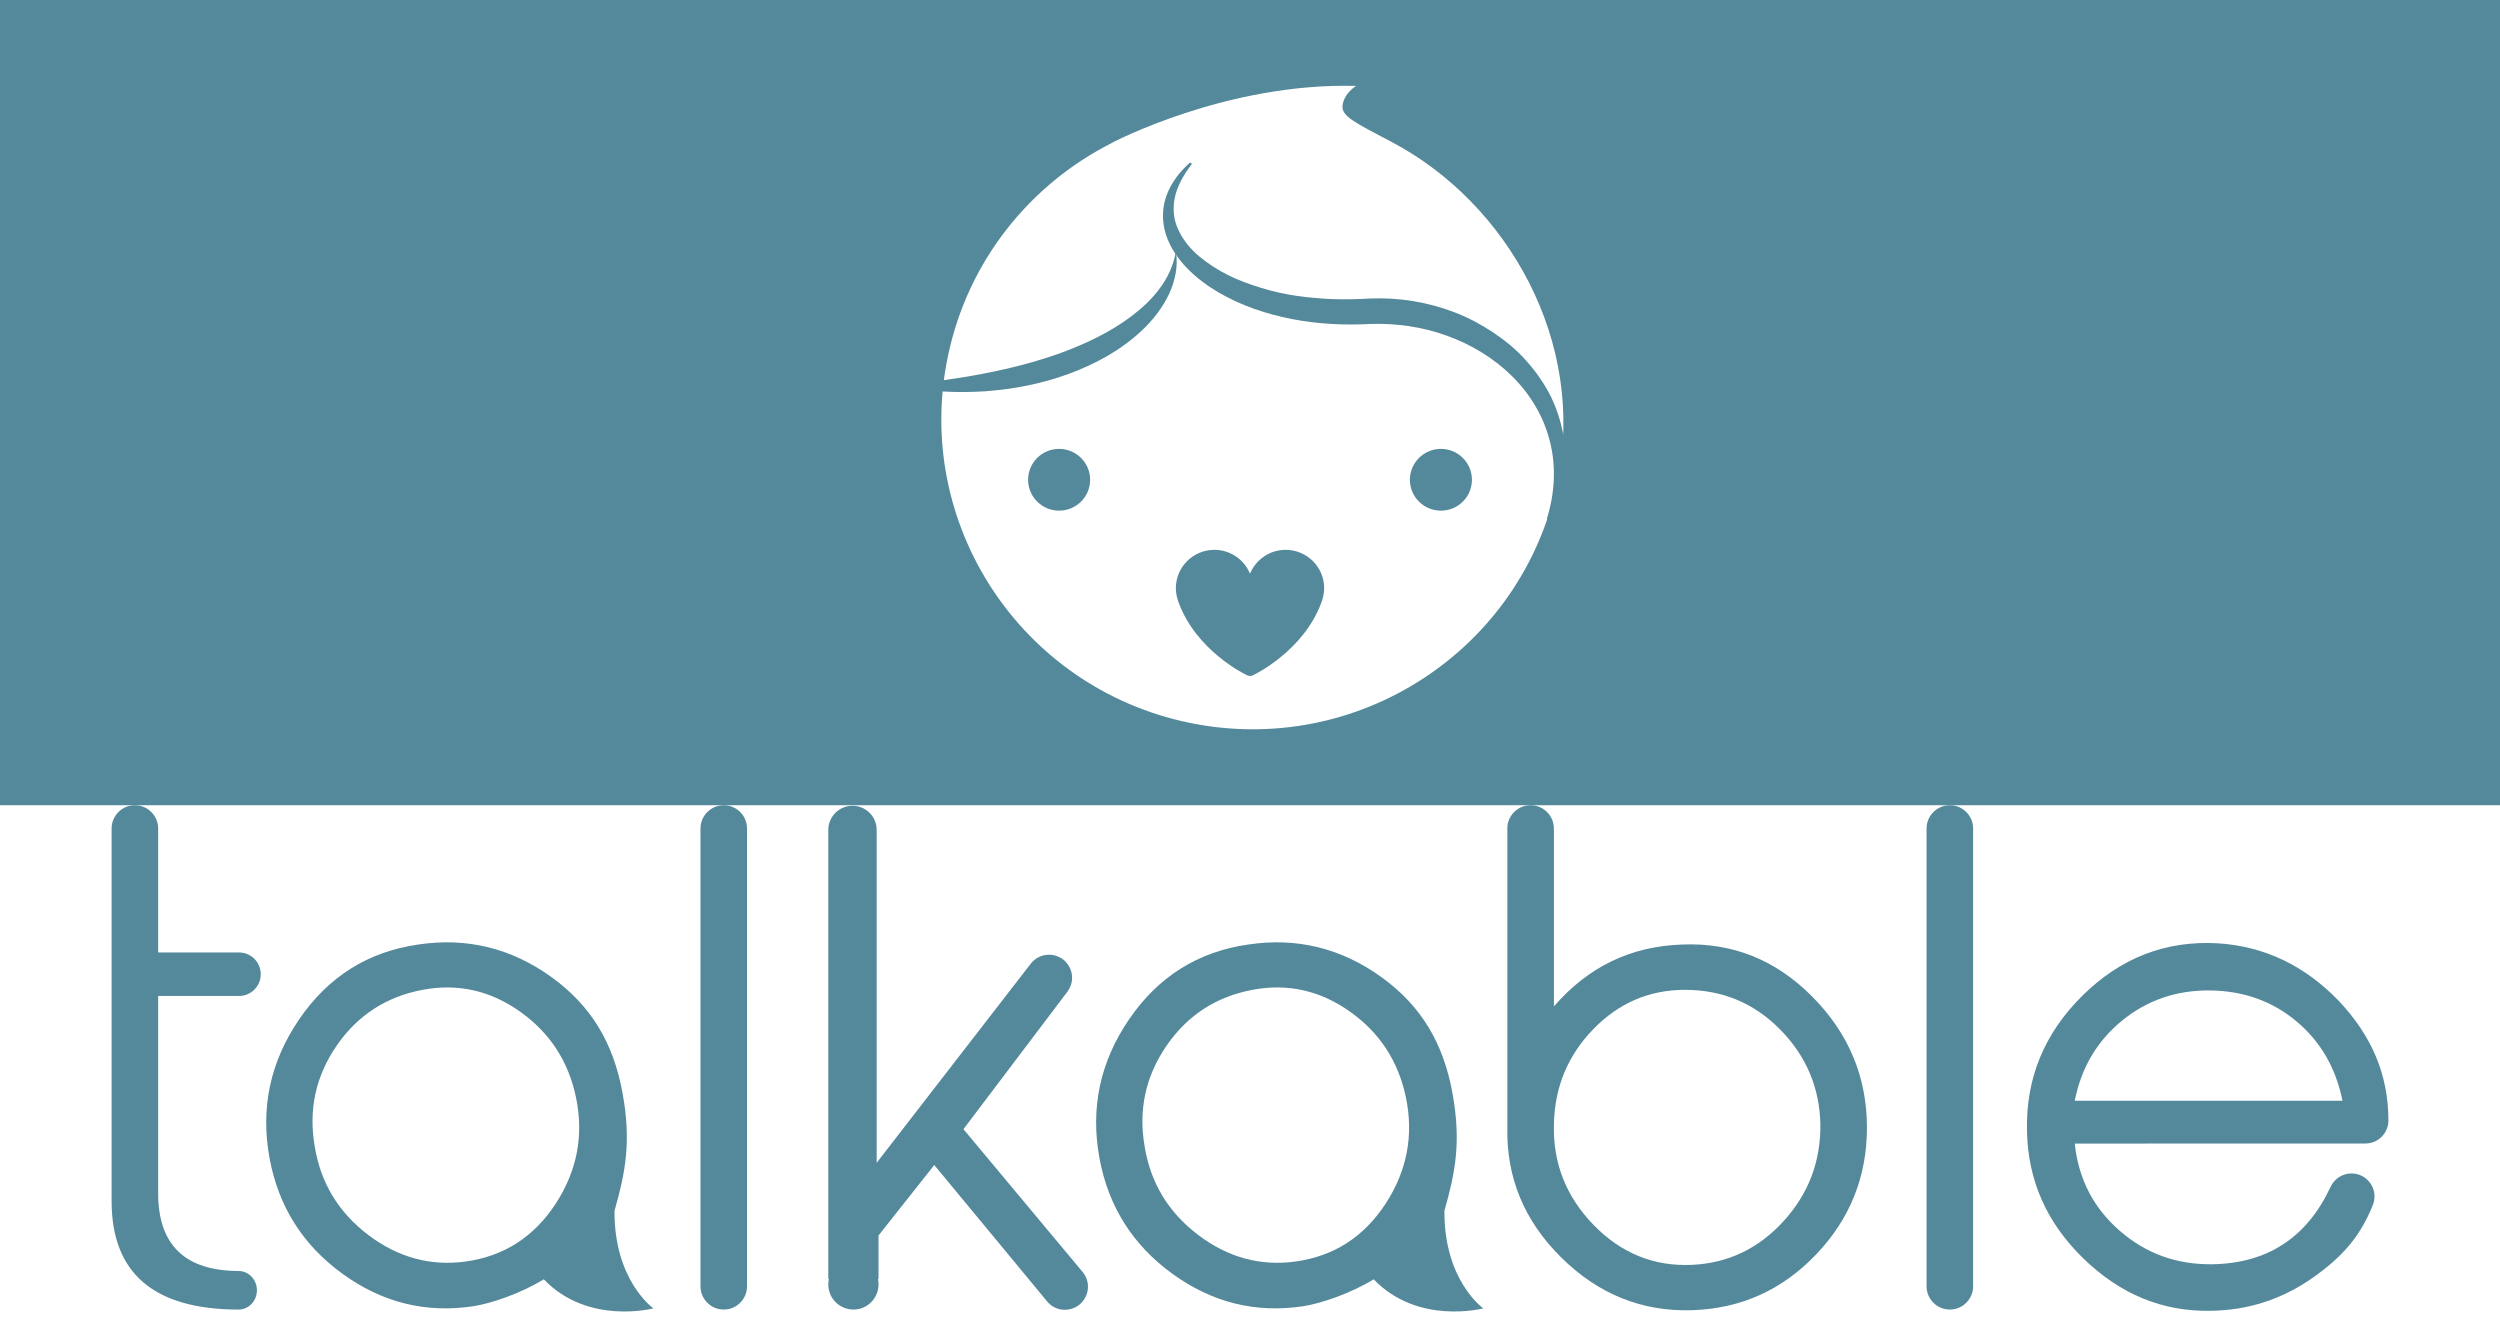
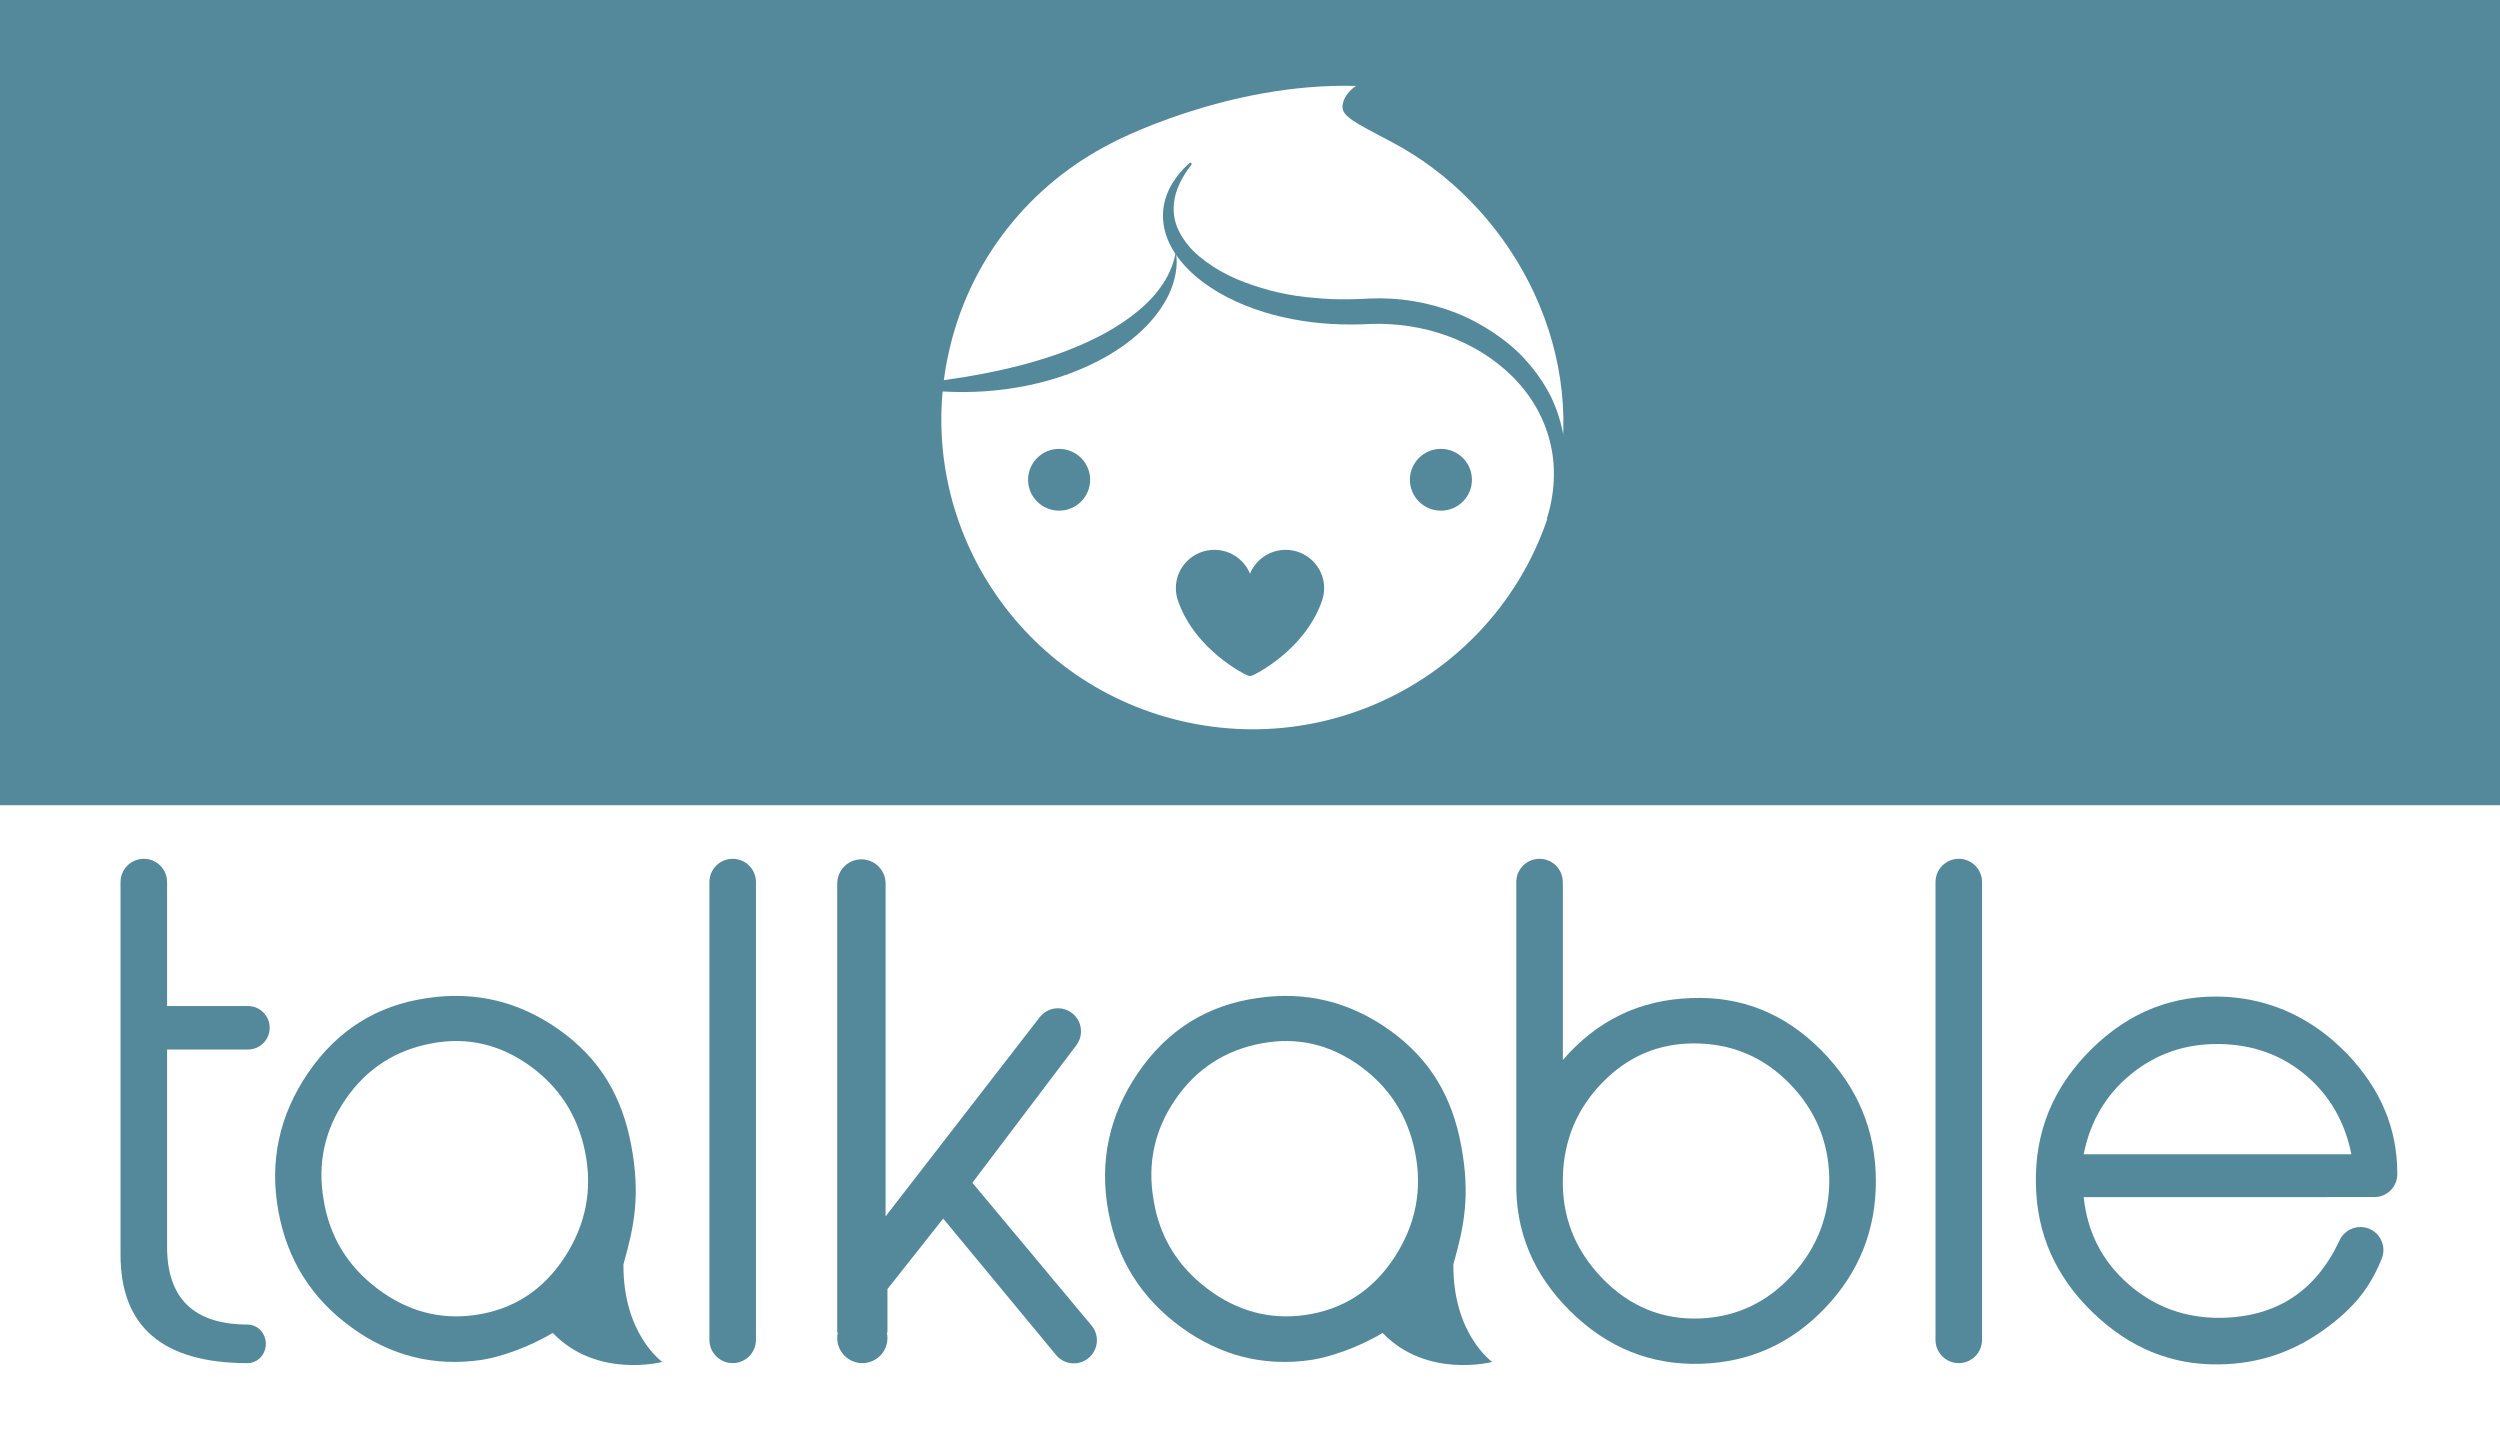
- <svg xmlns="http://www.w3.org/2000/svg" style="isolation:isolate" viewBox="0 0 280 150" width="280" height="150">
-   <g id="Logo Text Blue">
-     <path d=" M 68.827 135.601 C 70.044 131.32 70.73 127.868 69.713 122.356 C 68.697 116.847 66.248 112.66 61.745 109.42 C 57.24 106.183 52.274 104.971 46.843 105.787 C 41.225 106.591 36.786 109.376 33.524 114.139 C 30.264 118.903 29.153 124.095 30.191 129.717 C 31.186 135.115 33.902 139.427 38.345 142.654 C 42.785 145.88 47.665 147.097 52.985 146.302 C 55.004 145.99 58.255 144.894 60.904 143.283 C 65.864 148.462 73.182 146.537 73.182 146.537 C 73.182 146.537 68.761 143.432 68.827 135.601 Z  M 62.208 134.858 C 59.788 138.544 56.442 140.687 52.172 141.289 C 48.217 141.833 44.572 140.838 41.238 138.307 C 37.904 135.776 35.908 132.473 35.25 128.4 C 34.537 124.29 35.357 120.526 37.711 117.108 C 40.063 113.692 43.292 111.605 47.395 110.848 C 51.316 110.125 54.939 110.949 58.267 113.316 C 61.596 115.684 63.678 118.89 64.517 122.93 C 65.397 127.197 64.626 131.173 62.208 134.858 Z " fill="rgb(84,137,155)" />
-     <path d=" M 161.777 135.601 C 162.995 131.32 163.678 127.868 162.662 122.356 C 161.645 116.847 159.199 112.66 154.695 109.42 C 150.19 106.183 145.224 104.971 139.793 105.787 C 134.174 106.591 129.735 109.376 126.474 114.139 C 123.214 118.903 122.103 124.095 123.14 129.717 C 124.137 135.115 126.853 139.427 131.294 142.654 C 135.736 145.88 140.615 147.097 145.934 146.302 C 147.955 145.99 151.206 144.894 153.853 143.283 C 158.814 148.462 166.131 146.537 166.131 146.537 C 166.131 146.537 161.71 143.432 161.777 135.601 Z  M 155.157 134.858 C 152.737 138.544 149.392 140.687 145.123 141.289 C 141.166 141.833 137.521 140.838 134.188 138.307 C 130.854 135.776 128.857 132.473 128.2 128.4 C 127.487 124.29 128.308 120.526 130.661 117.108 C 133.014 113.692 136.242 111.605 140.344 110.848 C 144.266 110.125 147.889 110.949 151.217 113.316 C 154.545 115.684 156.629 118.89 157.466 122.93 C 158.347 127.197 157.577 131.173 155.157 134.858 Z " fill="rgb(84,137,155)" />
-     <path d=" M 26.77 111.548 C 28.115 111.548 29.205 110.457 29.205 109.113 C 29.205 107.767 28.115 106.677 26.77 106.677 L 17.714 106.677 L 17.714 92.793 C 17.714 91.354 16.548 90.186 15.107 90.186 C 13.667 90.186 12.5 91.354 12.5 92.793 L 12.5 134.531 C 12.5 142.612 17.24 146.659 26.721 146.672 C 26.723 146.672 26.724 146.672 26.727 146.672 C 26.728 146.672 26.73 146.672 26.732 146.672 C 26.745 146.672 26.757 146.672 26.77 146.672 L 26.77 146.669 C 27.881 146.644 28.774 145.691 28.774 144.512 C 28.774 143.335 27.881 142.38 26.77 142.354 L 26.77 142.35 C 20.733 142.35 17.714 139.447 17.714 133.639 L 17.714 111.548 L 26.77 111.548 Z " fill="rgb(84,137,155)" />
-     <path d=" M 188.418 105.786 C 182.667 105.969 177.874 108.279 174.04 112.714 L 174.04 92.956 L 174.025 92.956 C 174.027 92.902 174.033 92.847 174.033 92.793 C 174.033 91.353 172.865 90.186 171.426 90.186 C 169.987 90.186 168.819 91.354 168.819 92.793 C 168.819 92.847 168.824 92.901 168.829 92.956 L 168.825 92.956 L 168.825 125.955 L 168.825 126.23 C 168.69 131.855 170.702 136.727 174.863 140.843 C 179.025 144.959 183.92 146.925 189.546 146.743 C 194.988 146.56 199.606 144.478 203.404 140.499 C 207.199 136.521 209.098 131.786 209.098 126.298 C 209.098 120.628 207.054 115.732 202.969 111.617 C 198.882 107.5 194.032 105.557 188.418 105.786 Z  M 199.747 136.784 C 196.945 139.855 193.522 141.482 189.479 141.665 C 185.207 141.849 181.531 140.349 178.452 137.163 C 175.372 133.977 173.904 130.206 174.042 125.852 C 174.133 121.726 175.603 118.197 178.452 115.263 C 181.299 112.33 184.722 110.862 188.721 110.862 C 192.901 110.862 196.45 112.34 199.368 115.296 C 202.285 118.253 203.791 121.795 203.883 125.919 C 203.928 130.092 202.548 133.712 199.747 136.784 Z " fill="rgb(84,137,155)" />
-     <path d=" M 81.06 90.186 C 79.62 90.186 78.455 91.354 78.455 92.793 L 78.455 144.063 C 78.455 145.503 79.621 146.67 81.06 146.67 C 82.5 146.67 83.667 145.502 83.667 144.063 L 83.667 92.793 C 83.667 91.354 82.5 90.186 81.06 90.186 Z " fill="rgb(84,137,155)" />
-     <path d=" M 218.382 90.186 C 216.942 90.186 215.776 91.354 215.776 92.793 L 215.776 144.063 C 215.776 145.503 216.943 146.67 218.382 146.67 C 219.822 146.67 220.989 145.502 220.989 144.063 L 220.989 92.793 C 220.989 91.354 219.822 90.186 218.382 90.186 Z " fill="rgb(84,137,155)" />
-     <path d=" M 267.5 125.499 C 267.5 120.37 265.647 116.031 261.943 112.097 C 258.101 108.117 253.574 105.968 248.359 105.647 C 242.551 105.328 237.507 107.283 233.232 111.513 C 228.954 115.745 226.885 120.787 227.022 126.641 C 227.115 132.174 229.218 136.942 233.335 140.945 C 237.45 144.946 242.185 146.902 247.536 146.811 C 251.789 146.765 255.654 145.506 259.13 143.037 C 262.555 140.603 264.389 138.33 265.726 135.041 C 265.737 135.016 265.746 134.99 265.757 134.963 C 265.766 134.942 265.776 134.92 265.785 134.898 L 265.781 134.897 C 265.884 134.619 265.943 134.317 265.943 134.004 C 265.943 132.581 264.79 131.427 263.366 131.427 C 262.29 131.427 261.369 132.086 260.984 133.021 L 260.981 133.02 C 258.328 138.646 253.916 141.506 247.74 141.597 C 243.762 141.643 240.308 140.384 237.382 137.823 C 234.454 135.263 232.785 132.016 232.373 128.081 L 264.921 128.074 C 266.347 128.075 267.5 126.922 267.5 125.499 Z  M 232.374 123.279 C 233.105 119.575 234.879 116.581 237.692 114.293 C 240.504 112.007 243.785 110.886 247.537 110.931 C 251.285 110.977 254.51 112.132 257.21 114.395 C 259.909 116.659 261.623 119.621 262.356 123.279 L 232.374 123.279 Z " fill="rgb(84,137,155)" />
-     <path d=" M 121.292 142.505 L 121.27 142.479 C 121.261 142.468 121.253 142.459 121.245 142.448 L 107.906 126.468 L 119.564 111.05 L 119.563 111.049 C 119.883 110.62 120.073 110.088 120.073 109.511 C 120.073 108.083 118.917 106.927 117.489 106.927 C 116.666 106.927 115.934 107.315 115.46 107.915 L 115.459 107.914 L 98.188 130.231 L 98.188 92.956 C 98.188 91.459 96.975 90.246 95.479 90.246 C 93.982 90.246 92.769 91.459 92.769 92.956 L 92.769 143.242 L 92.839 143.242 C 92.795 143.44 92.769 143.646 92.769 143.858 C 92.769 145.41 94.029 146.67 95.582 146.67 C 97.135 146.67 98.395 145.41 98.395 143.858 C 98.395 143.646 98.37 143.44 98.326 143.242 L 98.395 143.242 L 98.395 138.372 L 104.638 130.482 L 117.182 145.643 C 117.24 145.722 117.301 145.797 117.369 145.868 L 117.395 145.9 L 117.397 145.898 C 117.867 146.391 118.529 146.698 119.263 146.698 C 120.693 146.698 121.852 145.539 121.852 144.111 C 121.852 143.503 121.641 142.946 121.291 142.506 L 121.292 142.505 Z " fill="rgb(84,137,155)" />
-   </g>
-   <rect x="0" y="0" width="280" height="90.186" transform="matrix(1,0,0,1,0,0)" fill="rgb(84,137,155)" />
-   <g id="Talkable Icon">
-     <path d=" M 97 70.696 C 97 80.907 105.312 89.186 115.566 89.186 L 164.436 89.186 C 174.69 89.186 183 80.907 183 70.696 L 183 21.885 C 183.001 11.672 174.69 3.394 164.437 3.394 L 115.566 3.394 C 105.312 3.394 97 11.672 97 21.885 L 97 70.696 Z " fill="rgb(84,137,155)" />
-     <path d=" M 155.891 15.916 C 151.752 13.736 150.25 13.022 150.363 11.855 C 150.501 10.442 151.885 9.623 151.885 9.623 C 137.295 9.226 124.515 16.009 124.515 16.009 C 124.515 16.009 124.525 16.009 124.526 16.01 C 115.42 20.617 108.413 29.144 106.169 39.882 C 102.24 58.649 114.334 77.035 133.18 80.945 C 152.024 84.855 170.486 72.812 174.412 54.043 C 177.711 38.279 168.828 22.732 155.891 15.916 Z  M 118.62 57.194 C 116.702 57.194 115.146 55.644 115.146 53.736 C 115.146 51.824 116.702 50.275 118.62 50.275 C 120.539 50.275 122.095 51.824 122.095 53.736 C 122.095 55.644 120.539 57.194 118.62 57.194 Z  M 148.023 67.401 C 146.051 72.894 140.484 75.55 140.484 75.55 C 140.484 75.55 140.216 75.711 140.012 75.711 L 139.989 75.711 C 139.787 75.711 139.517 75.55 139.517 75.55 C 139.517 75.55 133.949 72.895 131.978 67.401 C 131.807 66.923 131.695 66.416 131.695 65.879 C 131.695 63.506 133.627 61.582 136.008 61.582 C 137.812 61.582 139.357 62.686 140 64.253 C 140.645 62.687 142.189 61.582 143.992 61.582 C 146.375 61.582 148.307 63.506 148.307 65.879 C 148.307 66.416 148.195 66.923 148.023 67.401 Z  M 161.382 57.194 C 159.463 57.194 157.908 55.644 157.908 53.736 C 157.908 51.824 159.463 50.275 161.382 50.275 C 163.3 50.275 164.856 51.824 164.856 53.736 C 164.856 55.644 163.301 57.194 161.382 57.194 Z " fill="rgb(255,255,255)" />
-     <g id="null">
-       <path d=" M 133.416 18.47 C 132.523 19.63 131.829 20.896 131.568 22.182 C 131.318 23.469 131.467 24.72 132.008 25.816 C 132.534 26.914 133.333 27.897 134.314 28.717 C 135.3 29.53 136.397 30.244 137.579 30.83 C 138.757 31.423 140.022 31.862 141.298 32.257 C 142.577 32.65 143.896 32.94 145.231 33.138 C 145.898 33.237 146.57 33.312 147.245 33.366 C 147.918 33.431 148.594 33.478 149.272 33.501 C 149.949 33.527 150.628 33.527 151.308 33.514 C 151.647 33.511 151.987 33.501 152.327 33.488 L 153.406 33.434 C 156.67 33.29 159.924 33.828 162.96 34.998 C 164.477 35.583 165.918 36.359 167.273 37.259 C 168.622 38.168 169.898 39.207 170.974 40.441 C 172.06 41.661 173.002 43.015 173.728 44.475 C 174.428 45.951 174.914 47.518 175.154 49.103 C 175.585 52.292 174.983 55.488 173.544 58.114 L 173.531 58.138 C 173.494 58.207 173.407 58.232 173.338 58.194 C 173.278 58.161 173.251 58.09 173.27 58.027 C 174.129 55.262 174.307 52.276 173.598 49.479 C 172.919 46.677 171.376 44.12 169.322 42.104 C 167.269 40.077 164.736 38.562 162.022 37.589 C 159.306 36.611 156.4 36.19 153.52 36.282 C 150.597 36.446 147.627 36.3 144.737 35.742 C 141.85 35.184 139.016 34.236 136.461 32.743 C 135.189 31.994 133.988 31.106 132.953 30.038 C 131.925 28.973 131.048 27.715 130.589 26.279 C 130.121 24.853 130.135 23.261 130.664 21.857 C 131.181 20.445 132.131 19.243 133.221 18.259 C 133.279 18.206 133.37 18.21 133.422 18.269 C 133.469 18.321 133.471 18.398 133.43 18.452 L 133.416 18.47 Z " fill="rgb(84,137,155)" />
+ <svg xmlns="http://www.w3.org/2000/svg" width="280" height="160">
+   <g>
+     <g id="Logo Text Blue" stroke="null">
+       <path d="m69.827,141.601c1.217,-4.281 1.903,-7.733 0.886,-13.245c-1.016,-5.509 -3.465,-9.696 -7.968,-12.936c-4.505,-3.237 -9.471,-4.449 -14.902,-3.633c-5.618,0.804 -10.057,3.589 -13.319,8.352c-3.26,4.764 -4.371,9.956 -3.333,15.578c0.995,5.398 3.711,9.71 8.154,12.937c4.44,3.226 9.32,4.443 14.64,3.648c2.019,-0.312 5.27,-1.408 7.919,-3.019c4.96,5.179 12.278,3.254 12.278,3.254c0,0 -4.421,-3.105 -4.355,-10.936zm-6.619,-0.743c-2.42,3.686 -5.766,5.829 -10.036,6.431c-3.955,0.544 -7.6,-0.451 -10.934,-2.982c-3.334,-2.531 -5.33,-5.834 -5.988,-9.907c-0.713,-4.11 0.107,-7.874 2.461,-11.292c2.352,-3.416 5.581,-5.503 9.684,-6.26c3.921,-0.723 7.544,0.101 10.872,2.468c3.329,2.368 5.411,5.574 6.25,9.614c0.88,4.267 0.109,8.243 -2.309,11.928z" fill="rgb(84,137,155)" id="svg_1" stroke="null" />
+       <path d="m162.777,141.601c1.218,-4.281 1.901,-7.733 0.885,-13.245c-1.017,-5.509 -3.463,-9.696 -7.967,-12.936c-4.505,-3.237 -9.471,-4.449 -14.902,-3.633c-5.619,0.804 -10.058,3.589 -13.319,8.352c-3.26,4.764 -4.371,9.956 -3.334,15.578c0.997,5.398 3.713,9.71 8.154,12.937c4.442,3.226 9.321,4.443 14.64,3.648c2.021,-0.312 5.272,-1.408 7.919,-3.019c4.961,5.179 12.278,3.254 12.278,3.254c0,0 -4.421,-3.105 -4.354,-10.936zm-6.62,-0.743c-2.42,3.686 -5.765,5.829 -10.034,6.431c-3.957,0.544 -7.602,-0.451 -10.935,-2.982c-3.334,-2.531 -5.331,-5.834 -5.988,-9.907c-0.713,-4.11 0.108,-7.874 2.461,-11.292c2.353,-3.416 5.581,-5.503 9.683,-6.26c3.922,-0.723 7.545,0.101 10.873,2.468c3.328,2.368 5.412,5.574 6.249,9.614c0.881,4.267 0.111,8.243 -2.309,11.928z" fill="rgb(84,137,155)" id="svg_2" />
+       <path d="m27.77,117.548c1.345,0 2.435,-1.091 2.435,-2.435c0,-1.346 -1.09,-2.436 -2.435,-2.436l-9.056,0l0,-13.884c0,-1.439 -1.166,-2.607 -2.607,-2.607c-1.44,0 -2.607,1.168 -2.607,2.607l0,41.738c0,8.081 4.74,12.128 14.221,12.141c0.002,0 0.003,0 0.006,0c0.001,0 0.003,0 0.005,0c0.013,0 0.025,0 0.038,0l0,-0.003c1.111,-0.025 2.004,-0.978 2.004,-2.157c0,-1.177 -0.893,-2.132 -2.004,-2.158l0,-0.004c-6.037,0 -9.056,-2.903 -9.056,-8.711l0,-22.091l9.056,0z" fill="rgb(84,137,155)" id="svg_3" stroke="null" />
+       <path d="m189.418,111.786c-5.751,0.183 -10.544,2.493 -14.378,6.928l0,-19.758l-0.015,0c0.002,-0.054 0.008,-0.109 0.008,-0.163c0,-1.44 -1.168,-2.607 -2.607,-2.607c-1.439,0 -2.607,1.168 -2.607,2.607c0,0.054 0.005,0.108 0.01,0.163l-0.004,0l0,32.999l0,0.275c-0.135,5.625 1.877,10.497 6.038,14.613c4.162,4.116 9.057,6.082 14.683,5.9c5.442,-0.183 10.06,-2.265 13.858,-6.244c3.795,-3.978 5.694,-8.713 5.694,-14.201c0,-5.67 -2.044,-10.566 -6.129,-14.681c-4.087,-4.117 -8.937,-6.06 -14.551,-5.831zm11.329,30.998c-2.802,3.071 -6.225,4.698 -10.268,4.881c-4.272,0.184 -7.948,-1.316 -11.027,-4.502c-3.08,-3.186 -4.548,-6.957 -4.41,-11.311c0.091,-4.126 1.561,-7.655 4.41,-10.589c2.847,-2.933 6.27,-4.401 10.269,-4.401c4.18,0 7.729,1.478 10.647,4.434c2.917,2.957 4.423,6.499 4.515,10.623c0.045,4.173 -1.335,7.793 -4.136,10.865z" fill="rgb(84,137,155)" id="svg_4" />
+       <path d="m82.06,96.186c-1.44,0 -2.605,1.168 -2.605,2.607l0,51.27c0,1.44 1.166,2.607 2.605,2.607c1.44,0 2.607,-1.168 2.607,-2.607l0,-51.27c0,-1.439 -1.167,-2.607 -2.607,-2.607z" fill="rgb(84,137,155)" id="svg_5" stroke="null" />
+       <path d="m219.382,96.186c-1.44,0 -2.606,1.168 -2.606,2.607l0,51.27c0,1.44 1.167,2.607 2.606,2.607c1.44,0 2.607,-1.168 2.607,-2.607l0,-51.27c0,-1.439 -1.167,-2.607 -2.607,-2.607z" fill="rgb(84,137,155)" id="svg_6" stroke="null" />
+       <path d="m268.5,131.499c0,-5.129 -1.853,-9.468 -5.557,-13.402c-3.842,-3.98 -8.369,-6.129 -13.584,-6.45c-5.808,-0.319 -10.852,1.636 -15.127,5.866c-4.278,4.232 -6.347,9.274 -6.21,15.128c0.093,5.533 2.196,10.301 6.313,14.304c4.115,4.001 8.85,5.957 14.201,5.866c4.253,-0.046 8.118,-1.305 11.594,-3.774c3.425,-2.434 5.259,-4.707 6.596,-7.996c0.011,-0.025 0.02,-0.051 0.031,-0.078c0.009,-0.021 0.019,-0.043 0.028,-0.065l-0.004,-0.001c0.103,-0.278 0.162,-0.58 0.162,-0.893c0,-1.423 -1.153,-2.577 -2.577,-2.577c-1.076,0 -1.997,0.659 -2.382,1.594l-0.003,-0.001c-2.653,5.626 -7.065,8.486 -13.241,8.577c-3.978,0.046 -7.432,-1.213 -10.358,-3.774c-2.928,-2.56 -4.597,-5.807 -5.009,-9.742l32.548,-0.007c1.426,0.001 2.579,-1.152 2.579,-2.575zm-35.126,-2.22c0.731,-3.704 2.505,-6.698 5.318,-8.986c2.812,-2.286 6.093,-3.407 9.845,-3.362c3.748,0.046 6.973,1.201 9.673,3.464c2.699,2.264 4.413,5.226 5.146,8.884l-29.982,0z" fill="rgb(84,137,155)" id="svg_7" />
+       <path d="m122.292,148.505l-0.022,-0.026c-0.009,-0.011 -0.017,-0.02 -0.025,-0.031l-13.339,-15.98l11.658,-15.418l-0.001,-0.001c0.32,-0.429 0.51,-0.961 0.51,-1.538c0,-1.428 -1.156,-2.584 -2.584,-2.584c-0.823,0 -1.555,0.388 -2.029,0.988l-0.001,-0.001l-17.271,22.317l0,-37.275c0,-1.497 -1.213,-2.71 -2.709,-2.71c-1.497,0 -2.71,1.213 -2.71,2.71l0,50.286l0.07,0c-0.044,0.198 -0.07,0.404 -0.07,0.616c0,1.552 1.26,2.812 2.813,2.812c1.553,0 2.813,-1.26 2.813,-2.812c0,-0.212 -0.025,-0.418 -0.069,-0.616l0.069,0l0,-4.87l6.243,-7.89l12.544,15.161c0.058,0.079 0.119,0.154 0.187,0.225l0.026,0.032l0.002,-0.002c0.47,0.493 1.132,0.8 1.866,0.8c1.43,0 2.589,-1.159 2.589,-2.587c0,-0.608 -0.211,-1.165 -0.561,-1.605l0.001,-0.001z" fill="rgb(84,137,155)" id="svg_8" />
    </g>
-     <g id="null">
-       <path d=" M 131.696 28.207 C 131.979 29.776 131.616 31.459 130.925 32.951 C 130.21 34.441 129.186 35.774 128.001 36.91 C 125.618 39.19 122.696 40.776 119.673 41.884 C 116.639 42.99 113.463 43.606 110.288 43.826 C 107.112 44.032 103.925 43.87 100.832 43.215 C 103.966 42.819 107.031 42.451 110.038 41.868 C 113.043 41.298 115.989 40.55 118.815 39.527 C 121.632 38.494 124.353 37.198 126.718 35.419 C 127.892 34.526 128.997 33.524 129.869 32.327 C 130.765 31.146 131.417 29.765 131.696 28.207 Z " fill="rgb(84,137,155)" />
+     <rect width="280" height="90.186" fill="rgb(84,137,155)" id="svg_9" />
+     <g id="Talkable Icon">
+       <path d="m97,70.696c0,10.211 8.312,18.49 18.566,18.49l48.87,0c10.254,0 18.564,-8.279 18.564,-18.49l0,-48.811c0.001,-10.213 -8.31,-18.491 -18.563,-18.491l-48.871,0c-10.254,0 -18.566,8.278 -18.566,18.491l0,48.811z" fill="rgb(84,137,155)" id="svg_10" />
+       <path d="m155.891,15.916c-4.139,-2.18 -5.641,-2.894 -5.528,-4.061c0.138,-1.413 1.522,-2.232 1.522,-2.232c-14.59,-0.397 -27.37,6.386 -27.37,6.386c0,0 0.01,0 0.011,0.001c-9.106,4.607 -16.113,13.134 -18.357,23.872c-3.929,18.767 8.165,37.153 27.011,41.063c18.844,3.91 37.306,-8.133 41.232,-26.902c3.299,-15.764 -5.584,-31.311 -18.521,-38.127zm-37.271,41.278c-1.918,0 -3.474,-1.55 -3.474,-3.458c0,-1.912 1.556,-3.461 3.474,-3.461c1.919,0 3.475,1.549 3.475,3.461c0,1.908 -1.556,3.458 -3.475,3.458zm29.403,10.207c-1.972,5.493 -7.539,8.149 -7.539,8.149c0,0 -0.268,0.161 -0.472,0.161l-0.023,0c-0.202,0 -0.472,-0.161 -0.472,-0.161c0,0 -5.568,-2.655 -7.539,-8.149c-0.171,-0.478 -0.283,-0.985 -0.283,-1.522c0,-2.373 1.932,-4.297 4.313,-4.297c1.804,0 3.349,1.104 3.992,2.671c0.645,-1.566 2.189,-2.671 3.992,-2.671c2.383,0 4.315,1.924 4.315,4.297c0,0.537 -0.112,1.044 -0.284,1.522zm13.359,-10.207c-1.919,0 -3.474,-1.55 -3.474,-3.458c0,-1.912 1.555,-3.461 3.474,-3.461c1.918,0 3.474,1.549 3.474,3.461c0,1.908 -1.555,3.458 -3.474,3.458z" fill="rgb(255,255,255)" id="svg_11" />
+       <g id="null">
+         <path d="m133.416,18.47c-0.893,1.16 -1.587,2.426 -1.848,3.712c-0.25,1.287 -0.101,2.538 0.44,3.634c0.526,1.098 1.325,2.081 2.306,2.901c0.986,0.813 2.083,1.527 3.265,2.113c1.178,0.593 2.443,1.032 3.719,1.427c1.279,0.393 2.598,0.683 3.933,0.881c0.667,0.099 1.339,0.174 2.014,0.228c0.673,0.065 1.349,0.112 2.027,0.135c0.677,0.026 1.356,0.026 2.036,0.013c0.339,-0.003 0.679,-0.013 1.019,-0.026l1.079,-0.054c3.264,-0.144 6.518,0.394 9.554,1.564c1.517,0.585 2.958,1.361 4.313,2.261c1.349,0.909 2.625,1.948 3.701,3.182c1.086,1.22 2.028,2.574 2.754,4.034c0.7,1.476 1.186,3.043 1.426,4.628c0.431,3.189 -0.171,6.385 -1.61,9.011l-0.013,0.024c-0.037,0.069 -0.124,0.094 -0.193,0.056c-0.06,-0.033 -0.087,-0.104 -0.068,-0.167c0.859,-2.765 1.037,-5.751 0.328,-8.548c-0.679,-2.802 -2.222,-5.359 -4.276,-7.375c-2.053,-2.027 -4.586,-3.542 -7.3,-4.515c-2.716,-0.978 -5.622,-1.399 -8.502,-1.307c-2.923,0.164 -5.893,0.018 -8.783,-0.54c-2.887,-0.558 -5.721,-1.506 -8.276,-2.999c-1.272,-0.749 -2.473,-1.637 -3.508,-2.705c-1.028,-1.065 -1.905,-2.323 -2.364,-3.759c-0.468,-1.426 -0.454,-3.018 0.075,-4.422c0.517,-1.412 1.467,-2.614 2.557,-3.598c0.058,-0.053 0.149,-0.049 0.201,0.01c0.047,0.052 0.049,0.129 0.008,0.183l-0.014,0.018z" fill="rgb(84,137,155)" id="svg_12" />
+       </g>
+       <g id="null">
+         <path d="m131.696,28.207c0.283,1.569 -0.08,3.252 -0.771,4.744c-0.715,1.49 -1.739,2.823 -2.924,3.959c-2.383,2.28 -5.305,3.866 -8.328,4.974c-3.034,1.106 -6.21,1.722 -9.385,1.942c-3.176,0.206 -6.363,0.044 -9.456,-0.611c3.134,-0.396 6.199,-0.764 9.206,-1.347c3.005,-0.57 5.951,-1.318 8.777,-2.341c2.817,-1.033 5.538,-2.329 7.903,-4.108c1.174,-0.893 2.279,-1.895 3.151,-3.092c0.896,-1.181 1.548,-2.562 1.827,-4.12z" fill="rgb(84,137,155)" id="svg_13" />
+       </g>
    </g>
  </g>
</svg>
